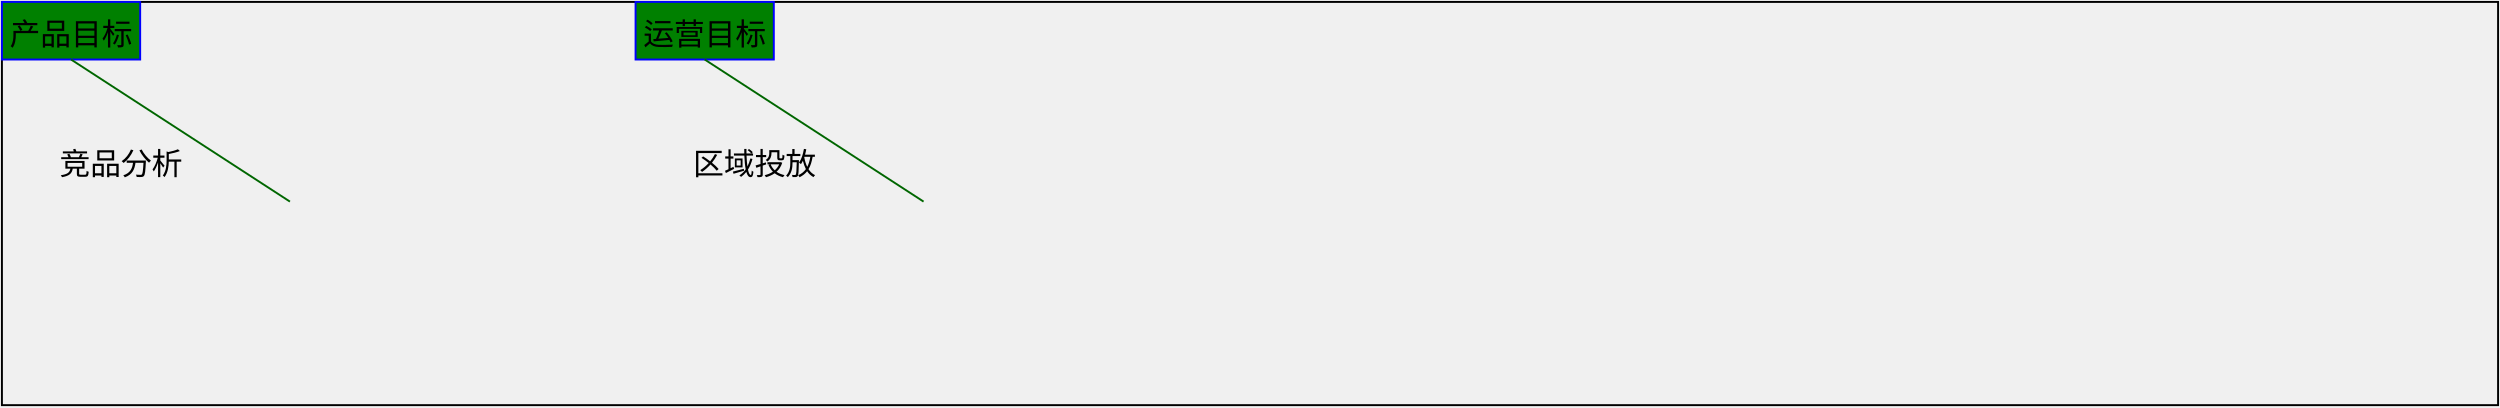
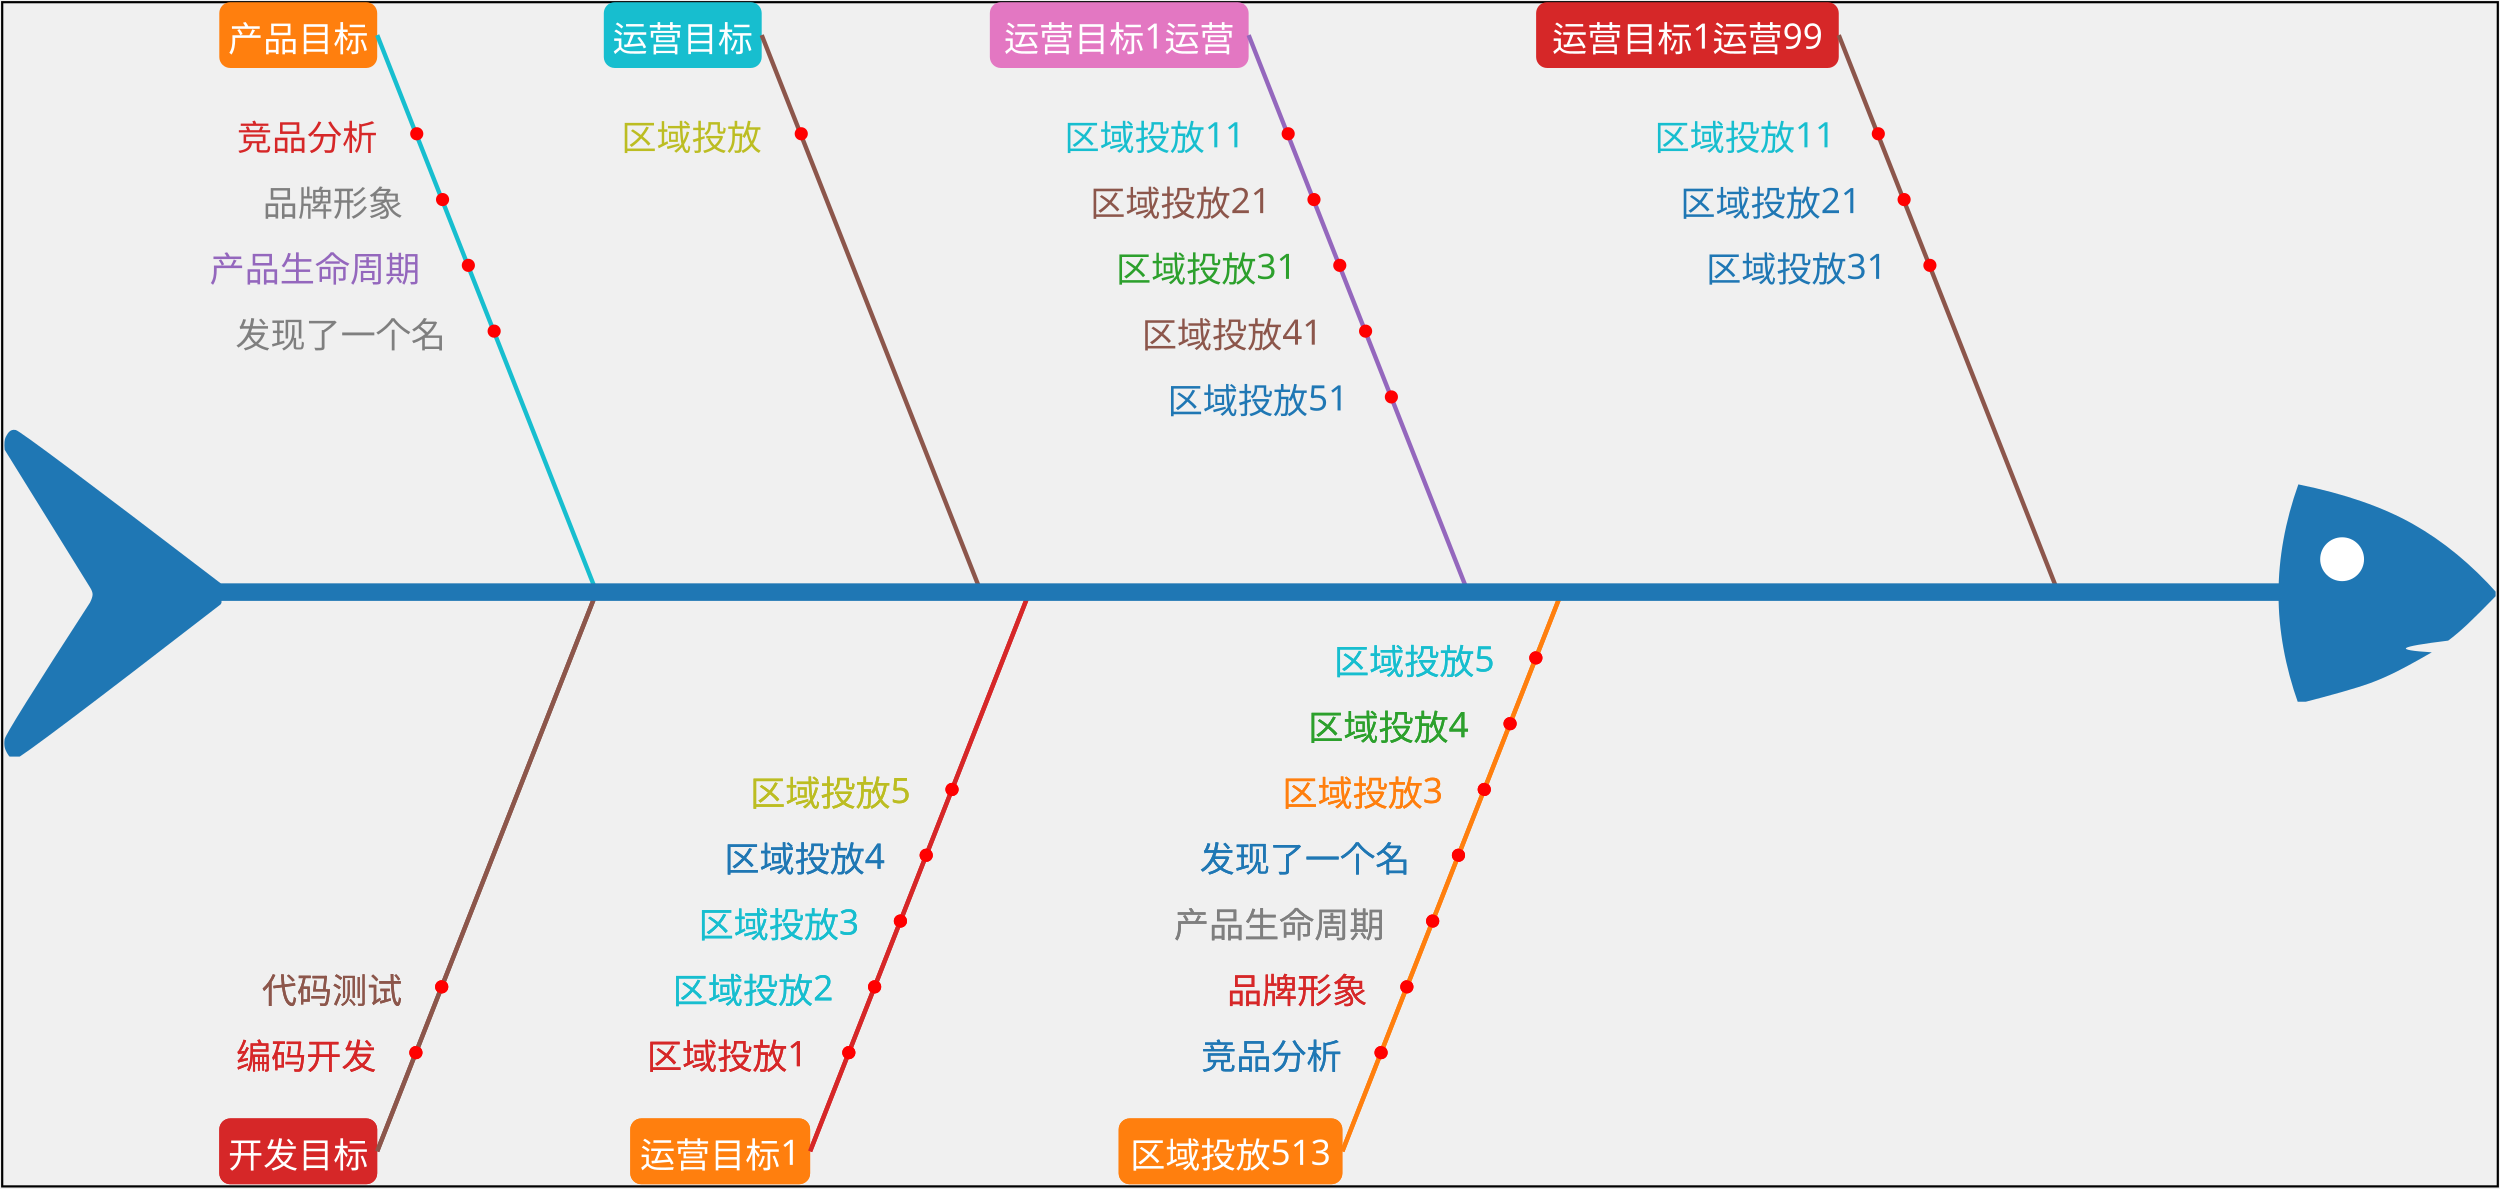
- <svg xmlns="http://www.w3.org/2000/svg" width="1302" height="212">
+ <svg xmlns="http://www.w3.org/2000/svg" xmlns:xlink="http://www.w3.org/1999/xlink" width="1140.0" height="542">
  <style type="text/css">

    text {
      /* 指定使用的系统字体或自定义字体 */
      font-family: "FiraSans", sans-serif;

      /* 添加其他样式 */
      font-size: 16px;
      # font-weight: bold;
      # font-style: italic;
    }        
        
</style>
-   <rect x="1" y="1" width="1300" height="210" stroke="black" fill="none" />
+   <rect x="1" y="1" width="1138.0" height="540" stroke="black" fill="none" />
+   <symbol id="fisheye">
+     <circle cx="10" cy="10" r="10" fill="white" />
+   </symbol>
+   <symbol id="fishtail">
+     <path d="M6.19,1.079 C8.014,1.444 39.144,24.735 99.58,70.953 C100.504,72.644 100.967,74.346 100.967,76.058 C100.967,77.77 100.504,79.291 99.58,80.622 C38.899,127.536 7.769,150.993 6.19,150.993 C3.821,150.993 3.088,149.894 2.147,148.247 C1.206,146.6 0.704,144.978 1.107,142.101 C1.375,140.182 14.347,119.419 40.024,79.811 C40.825,78.208 41.225,76.957 41.225,76.058 C41.225,75.159 40.825,74.078 40.024,72.815 L1.107,10.061 C0.866,7.211 1.037,5.275 1.619,4.251 C2.492,2.716 3.454,0.532 6.19,1.079 Z" stroke="none" fill="#1f77b4" />
+   </symbol>
+   <symbol id="fishhead">
+     <path d="M10.044,0.88 C31.151,5.155 48.62,11.21 62.452,19.043 C76.283,26.877 89.134,37.484 101.004,50.864 C95.023,57.023 90.428,61.609 87.219,64.624 C84.009,67.638 81.059,70.139 78.369,72.125 C66.629,73.56 60.25,74.676 59.232,75.472 C58.214,76.269 62.104,76.93 70.902,77.455 C67.982,79.134 65.81,80.367 64.386,81.155 C58.887,84.195 51.684,88.276 42.54,91.601 C36.651,93.743 25.818,96.836 10.044,100.88 C4.017,83.941 1.004,67.269 1.004,50.864 C1.004,34.458 4.017,17.797 10.044,0.88 Z" stroke="none" fill="#1f77b4" />
+   </symbol>
  <g class="effect">
-     <rect x="1" y="1" width="72" height="30" stroke="blue" fill="green" />
-     <line x1="37.0" y1="31" x2="151.0" y2="105.0" stroke="#006600" />
-     <text x="37.0" y="23.5" text-anchor="middle">产品目标</text>
-     <text x="31" y="91">竞品分析</text>
+     <rect x="100" y="1" width="72" height="30" rx="5" ry="5" stroke="none" fill="#ff7f0e" />
+     <text x="136.0" y="23.5" text-anchor="middle" fill="white">产品目标</text>
+     <line x1="172" y1="16.0" x2="272" y2="270" stroke-width="2" stroke="#17becf" />
+     <circle cx="190.039" cy="61.0" r="3" stroke-width="1" stroke="none" fill="red" />
+     <text x="108.039" y="68.5" fill="#d62728">竞品分析</text>
+     <circle cx="201.804" cy="91.0" r="3" stroke-width="1" stroke="none" fill="red" />
+     <text x="119.804" y="98.5" fill="#7f7f7f">品牌形象</text>
+     <circle cx="213.569" cy="121.0" r="3" stroke-width="1" stroke="none" fill="red" />
+     <text x="95.569" y="128.5" fill="#9467bd">产品生命周期</text>
+     <circle cx="225.333" cy="151.0" r="3" stroke-width="1" stroke="none" fill="red" />
+     <text x="107.333" y="158.5" fill="#7f7f7f">发现了一个名</text>
  </g>
  <g class="effect">
-     <rect x="331" y="1" width="72" height="30" stroke="blue" fill="green" />
-     <line x1="367.0" y1="31" x2="481.0" y2="105.0" stroke="#006600" />
-     <text x="367.0" y="23.5" text-anchor="middle">运营目标</text>
-     <text x="361" y="91">区域投放</text>
+     <rect x="275.333" y="1" width="72" height="30" rx="5" ry="5" stroke="none" fill="#17becf" />
+     <text x="311.333" y="23.5" text-anchor="middle" fill="white">运营目标</text>
+     <line x1="347.333" y1="16.0" x2="447.333" y2="270" stroke-width="2" stroke="#8c564b" />
+     <circle cx="365.373" cy="61.0" r="3" stroke-width="1" stroke="none" fill="red" />
+     <text x="283.373" y="68.5" fill="#bcbd22">区域投放</text>
  </g>
+   <g class="effect">
+     <rect x="451.373" y="1" width="118" height="30" rx="5" ry="5" stroke="none" fill="#e377c2" />
+     <text x="510.373" y="23.5" text-anchor="middle" fill="white">运营目标1运营</text>
+     <line x1="569.373" y1="16.0" x2="669.373" y2="270" stroke-width="2" stroke="#9467bd" />
+     <circle cx="587.412" cy="61.0" r="3" stroke-width="1" stroke="none" fill="red" />
+     <text x="485.412" y="68.5" fill="#17becf">区域投放11</text>
+     <circle cx="599.176" cy="91.0" r="3" stroke-width="1" stroke="none" fill="red" />
+     <text x="497.176" y="98.5" fill="#8c564b">区域投放21</text>
+     <circle cx="610.941" cy="121.0" r="3" stroke-width="1" stroke="none" fill="red" />
+     <text x="508.941" y="128.5" fill="#2ca02c">区域投放31</text>
+     <circle cx="622.706" cy="151.0" r="3" stroke-width="1" stroke="none" fill="red" />
+     <text x="520.706" y="158.5" fill="#8c564b">区域投放41</text>
+     <circle cx="634.471" cy="181.0" r="3" stroke-width="1" stroke="none" fill="red" />
+     <text x="532.471" y="188.5" fill="#1f77b4">区域投放51</text>
+   </g>
+   <g class="effect">
+     <rect x="700.471" y="1" width="138" height="30" rx="5" ry="5" stroke="none" fill="#d62728" />
+     <text x="769.471" y="23.5" text-anchor="middle" fill="white">运营目标1运营99</text>
+     <line x1="838.471" y1="16.0" x2="938.471" y2="270" stroke-width="2" stroke="#8c564b" />
+     <circle cx="856.51" cy="61.0" r="3" stroke-width="1" stroke="none" fill="red" />
+     <text x="754.51" y="68.5" fill="#17becf">区域投放11</text>
+     <circle cx="868.275" cy="91.0" r="3" stroke-width="1" stroke="none" fill="red" />
+     <text x="766.275" y="98.5" fill="#1f77b4">区域投放21</text>
+     <circle cx="880.039" cy="121.0" r="3" stroke-width="1" stroke="none" fill="red" />
+     <text x="778.039" y="128.5" fill="#1f77b4">区域投放31</text>
+   </g>
+   <g class="effect">
+     <rect x="100" y="510" width="72" height="30" rx="5" ry="5" stroke="none" fill="#d62728" />
+     <text x="136.0" y="532.5" text-anchor="middle" fill="white">开发目标</text>
+     <line x1="172" y1="525" x2="272" y2="270" stroke-width="2" stroke="#8c564b" />
+     <circle cx="189.647" cy="480.0" r="3" stroke-width="1" stroke="none" fill="red" />
+     <text x="107.647" y="487.5" fill="#d62728">编码开发</text>
+     <circle cx="201.412" cy="450.0" r="3" stroke-width="1" stroke="none" fill="red" />
+     <text x="119.412" y="457.5" fill="#8c564b">代码测试</text>
+   </g>
+   <g class="effect">
+     <rect x="100" y="510" width="72" height="30" rx="5" ry="5" stroke="none" fill="#d62728" />
+     <text x="136.0" y="532.5" text-anchor="middle" fill="white">开发目标</text>
+     <line x1="172" y1="525" x2="272" y2="270" stroke-width="2" stroke="#8c564b" />
+     <circle cx="189.647" cy="480.0" r="3" stroke-width="1" stroke="none" fill="red" />
+     <text x="107.647" y="487.5" fill="#d62728">编码开发</text>
+     <circle cx="201.412" cy="450.0" r="3" stroke-width="1" stroke="none" fill="red" />
+     <text x="119.412" y="457.5" fill="#8c564b">代码测试</text>
+   </g>
+   <g class="effect">
+     <rect x="287.412" y="510" width="82" height="30" rx="5" ry="5" stroke="none" fill="#ff7f0e" />
+     <text x="328.412" y="532.5" text-anchor="middle" fill="white">运营目标1</text>
+     <line x1="369.412" y1="525" x2="469.412" y2="270" stroke-width="2" stroke="#d62728" />
+     <circle cx="387.059" cy="480.0" r="3" stroke-width="1" stroke="none" fill="red" />
+     <text x="295.059" y="487.5" fill="#d62728">区域投放1</text>
+     <circle cx="398.824" cy="450.0" r="3" stroke-width="1" stroke="none" fill="red" />
+     <text x="306.824" y="457.5" fill="#17becf">区域投放2</text>
+     <circle cx="410.588" cy="420.0" r="3" stroke-width="1" stroke="none" fill="red" />
+     <text x="318.588" y="427.5" fill="#17becf">区域投放3</text>
+     <circle cx="422.353" cy="390.0" r="3" stroke-width="1" stroke="none" fill="red" />
+     <text x="330.353" y="397.5" fill="#1f77b4">区域投放4</text>
+     <circle cx="434.118" cy="360.0" r="3" stroke-width="1" stroke="none" fill="red" />
+     <text x="342.118" y="367.5" fill="#bcbd22">区域投放5</text>
+   </g>
+   <g class="effect">
+     <rect x="287.412" y="510" width="82" height="30" rx="5" ry="5" stroke="none" fill="#ff7f0e" />
+     <text x="328.412" y="532.5" text-anchor="middle" fill="white">运营目标1</text>
+     <line x1="369.412" y1="525" x2="469.412" y2="270" stroke-width="2" stroke="#d62728" />
+     <circle cx="387.059" cy="480.0" r="3" stroke-width="1" stroke="none" fill="red" />
+     <text x="295.059" y="487.5" fill="#d62728">区域投放1</text>
+     <circle cx="398.824" cy="450.0" r="3" stroke-width="1" stroke="none" fill="red" />
+     <text x="306.824" y="457.5" fill="#17becf">区域投放2</text>
+     <circle cx="410.588" cy="420.0" r="3" stroke-width="1" stroke="none" fill="red" />
+     <text x="318.588" y="427.5" fill="#17becf">区域投放3</text>
+     <circle cx="422.353" cy="390.0" r="3" stroke-width="1" stroke="none" fill="red" />
+     <text x="330.353" y="397.5" fill="#1f77b4">区域投放4</text>
+     <circle cx="434.118" cy="360.0" r="3" stroke-width="1" stroke="none" fill="red" />
+     <text x="342.118" y="367.5" fill="#bcbd22">区域投放5</text>
+   </g>
+   <g class="effect">
+     <rect x="510.118" y="510" width="102" height="30" rx="5" ry="5" stroke="none" fill="#ff7f0e" />
+     <text x="561.118" y="532.5" text-anchor="middle" fill="white">区域投放513</text>
+     <line x1="612.118" y1="525" x2="712.118" y2="270" stroke-width="2" stroke="#ff7f0e" />
+     <circle cx="629.765" cy="480.0" r="3" stroke-width="1" stroke="none" fill="red" />
+     <text x="547.765" y="487.5" fill="#1f77b4">竞品分析</text>
+     <circle cx="641.529" cy="450.0" r="3" stroke-width="1" stroke="none" fill="red" />
+     <text x="559.529" y="457.5" fill="#d62728">品牌形象</text>
+     <circle cx="653.294" cy="420.0" r="3" stroke-width="1" stroke="none" fill="red" />
+     <text x="535.294" y="427.5" fill="#7f7f7f">产品生命周期</text>
+     <circle cx="665.059" cy="390.0" r="3" stroke-width="1" stroke="none" fill="red" />
+     <text x="547.059" y="397.5" fill="#1f77b4">发现了一个名</text>
+     <circle cx="676.824" cy="360.0" r="3" stroke-width="1" stroke="none" fill="red" />
+     <text x="584.824" y="367.5" fill="#ff7f0e">区域投放3</text>
+     <circle cx="688.588" cy="330.0" r="3" stroke-width="1" stroke="none" fill="red" />
+     <text x="596.588" y="337.5" fill="#2ca02c">区域投放4</text>
+     <circle cx="700.353" cy="300.0" r="3" stroke-width="1" stroke="none" fill="red" />
+     <text x="608.353" y="307.5" fill="#17becf">区域投放5</text>
+   </g>
+   <g class="effect">
+     <rect x="510.118" y="510" width="102" height="30" rx="5" ry="5" stroke="none" fill="#ff7f0e" />
+     <text x="561.118" y="532.5" text-anchor="middle" fill="white">区域投放513</text>
+     <line x1="612.118" y1="525" x2="712.118" y2="270" stroke-width="2" stroke="#ff7f0e" />
+     <circle cx="629.765" cy="480.0" r="3" stroke-width="1" stroke="none" fill="red" />
+     <text x="547.765" y="487.5" fill="#1f77b4">竞品分析</text>
+     <circle cx="641.529" cy="450.0" r="3" stroke-width="1" stroke="none" fill="red" />
+     <text x="559.529" y="457.5" fill="#d62728">品牌形象</text>
+     <circle cx="653.294" cy="420.0" r="3" stroke-width="1" stroke="none" fill="red" />
+     <text x="535.294" y="427.5" fill="#7f7f7f">产品生命周期</text>
+     <circle cx="665.059" cy="390.0" r="3" stroke-width="1" stroke="none" fill="red" />
+     <text x="547.059" y="397.5" fill="#1f77b4">发现了一个名</text>
+     <circle cx="676.824" cy="360.0" r="3" stroke-width="1" stroke="none" fill="red" />
+     <text x="584.824" y="367.5" fill="#ff7f0e">区域投放3</text>
+     <circle cx="688.588" cy="330.0" r="3" stroke-width="1" stroke="none" fill="red" />
+     <text x="596.588" y="337.5" fill="#2ca02c">区域投放4</text>
+     <circle cx="700.353" cy="300.0" r="3" stroke-width="1" stroke="none" fill="red" />
+     <text x="608.353" y="307.5" fill="#17becf">区域投放5</text>
+   </g>
+   <use xlink:href="#fishtail" x="1" y="195" width="100" height="150" />
+   <line x1="90" y1="270" x2="1040.0" y2="270" stroke-width="8" stroke="#1f77b4" />
+   <use xlink:href="#fishhead" x="1038.0" y="220" width="100" height="100" />
+   <use xlink:href="#fisheye" x="1058.0" y="245" />
</svg>
